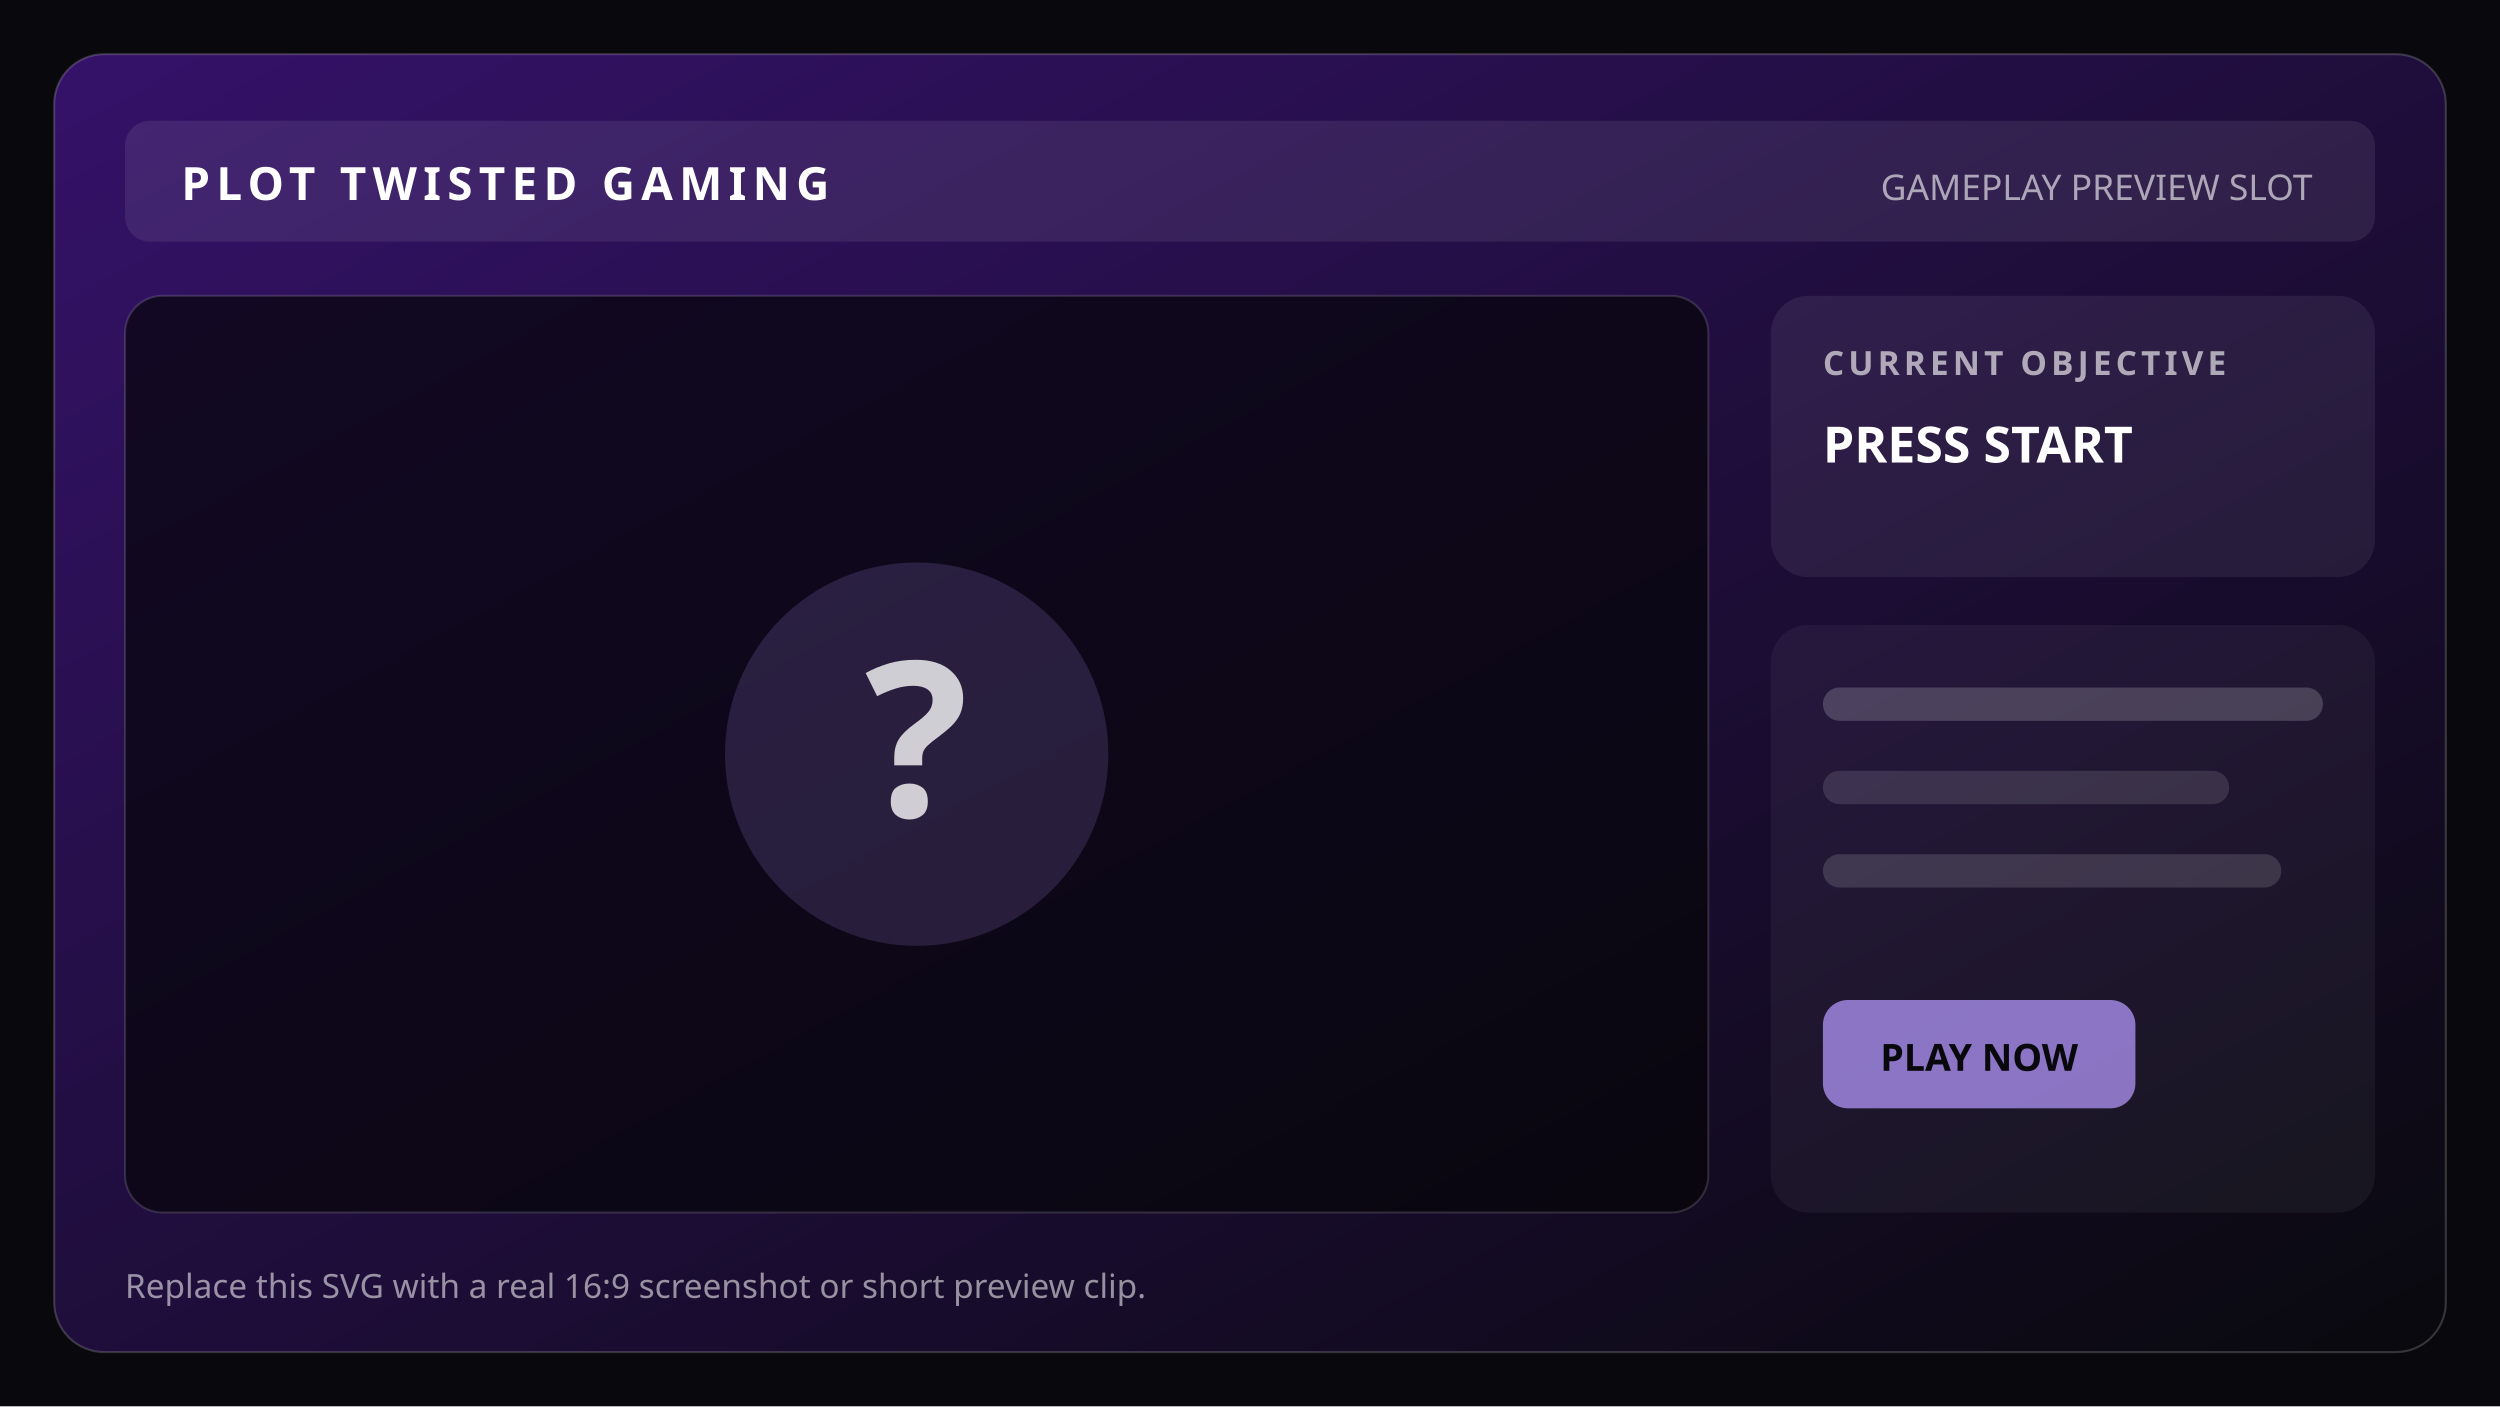
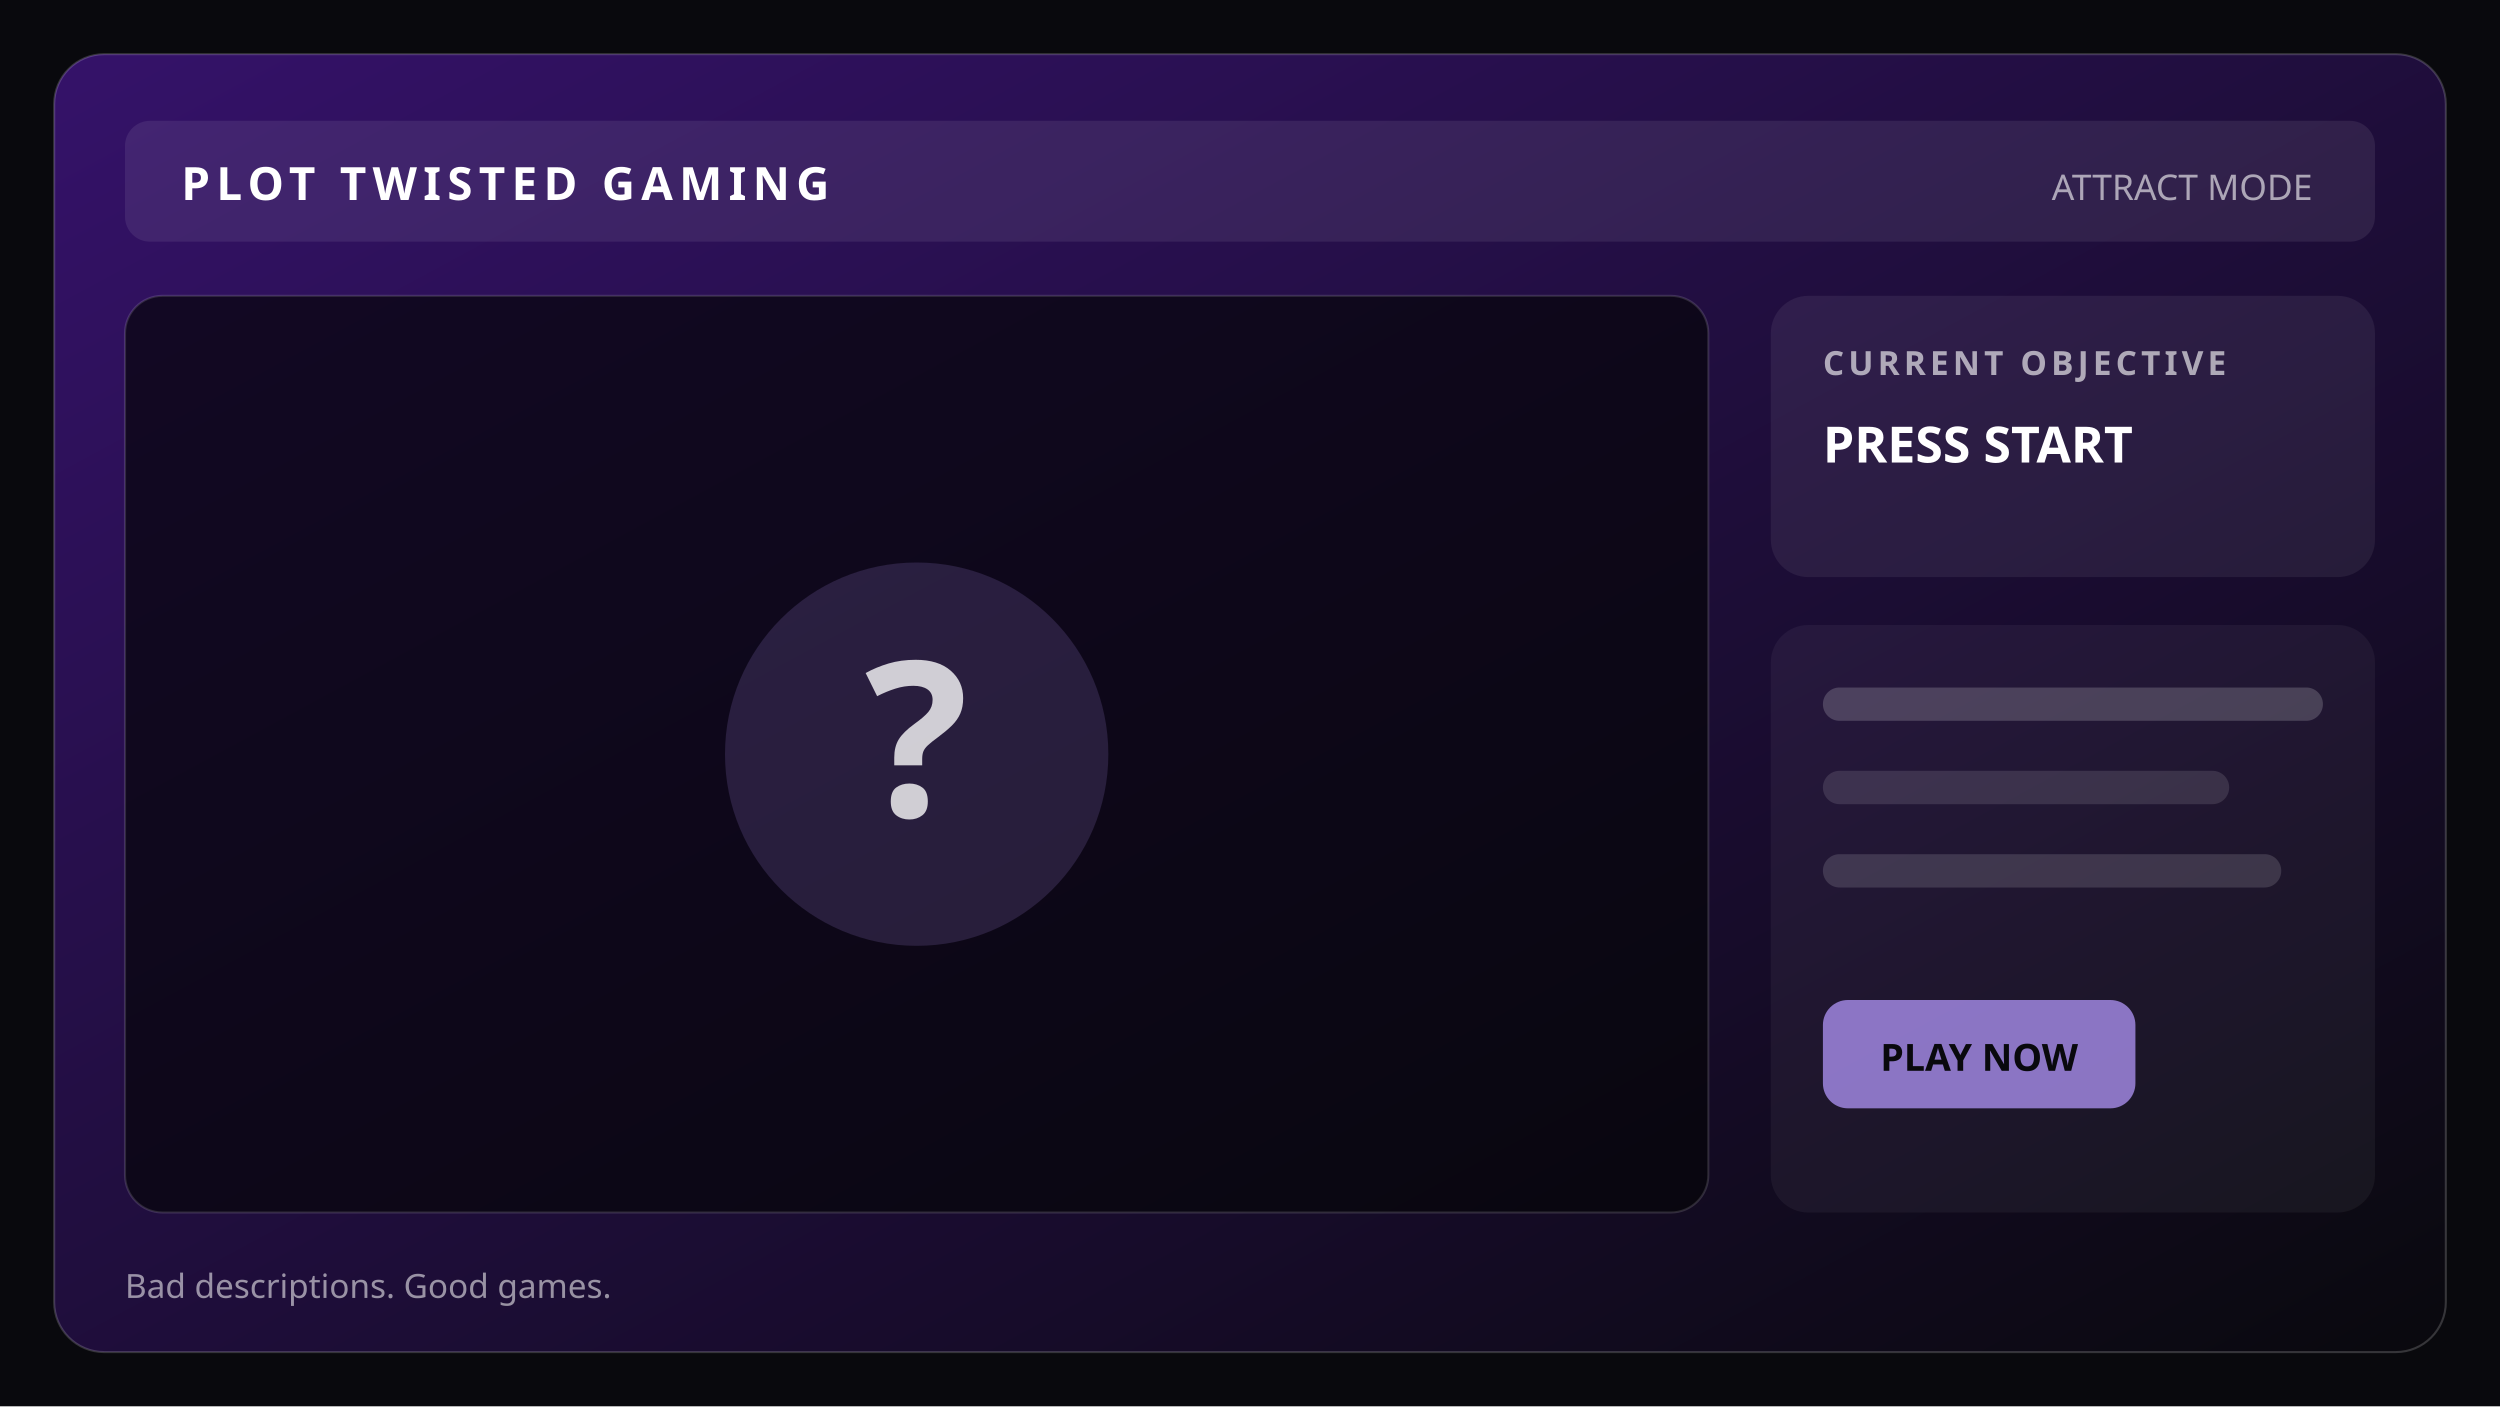
<svg xmlns="http://www.w3.org/2000/svg" viewBox="0 0 1200 675" role="img" aria-labelledby="t d">
  <defs>
    <linearGradient id="g" x1="0" y1="0" x2="1" y2="1">
      <stop stop-color="#35126a" />
      <stop offset="1" stop-color="#09090d" />
    </linearGradient>
  </defs>
  <rect width="1200" height="675" fill="#09090d" />
  <rect x="26" y="26" width="1148" height="623" rx="24" fill="url(#g)" stroke="white" stroke-opacity=".18" />
  <rect x="60" y="58" width="1080" height="58" rx="12" fill="white" fill-opacity=".08" />
  <text x="87" y="96" font-family="system-ui" font-size="22" font-weight="900" letter-spacing="3" fill="white">PLOT TWISTED GAMING</text>
-   <text x="1110" y="96" text-anchor="end" font-family="system-ui" font-size="17" fill="white" fill-opacity=".6">GAMEPLAY PREVIEW SLOT</text>
+   <text x="1110" y="96" text-anchor="end" font-family="system-ui" font-size="17" fill="white" fill-opacity=".6">ATTRACT MODE</text>
  <rect x="60" y="142" width="760" height="440" rx="18" fill="#050508" fill-opacity=".68" stroke="white" stroke-opacity=".14" />
  <circle cx="440" cy="362" r="92" fill="#b69aff" fill-opacity=".16" />
  <text x="440" y="392" text-anchor="middle" font-family="system-ui" font-size="104" font-weight="1000" fill="white" fill-opacity=".78">?</text>
  <rect x="850" y="142" width="290" height="135" rx="18" fill="white" fill-opacity=".07" />
  <text x="875" y="180" font-family="system-ui" font-size="16" letter-spacing="2" font-weight="800" fill="white" fill-opacity=".62">CURRENT OBJECTIVE</text>
  <text x="875" y="222" font-family="system-ui" font-size="24" font-weight="900" fill="white">PRESS START</text>
  <rect x="850" y="300" width="290" height="282" rx="18" fill="white" fill-opacity=".05" />
  <rect x="875" y="330" width="240" height="16" rx="8" fill="white" fill-opacity=".18" />
  <rect x="875" y="370" width="195" height="16" rx="8" fill="white" fill-opacity=".12" />
  <rect x="875" y="410" width="220" height="16" rx="8" fill="white" fill-opacity=".14" />
  <rect x="875" y="480" width="150" height="52" rx="12" fill="#b69aff" fill-opacity=".72" />
  <text x="950" y="514" text-anchor="middle" font-family="system-ui" font-size="18" font-weight="900" fill="#09090d">PLAY NOW</text>
-   <text x="60" y="623" font-family="system-ui" font-size="16" fill="white" fill-opacity=".55">Replace this SVG with a real 16:9 screenshot or short preview clip.</text>
+   <text x="60" y="623" font-family="system-ui" font-size="16" fill="white" fill-opacity=".55">Bad descriptions. Good games.</text>
</svg>
